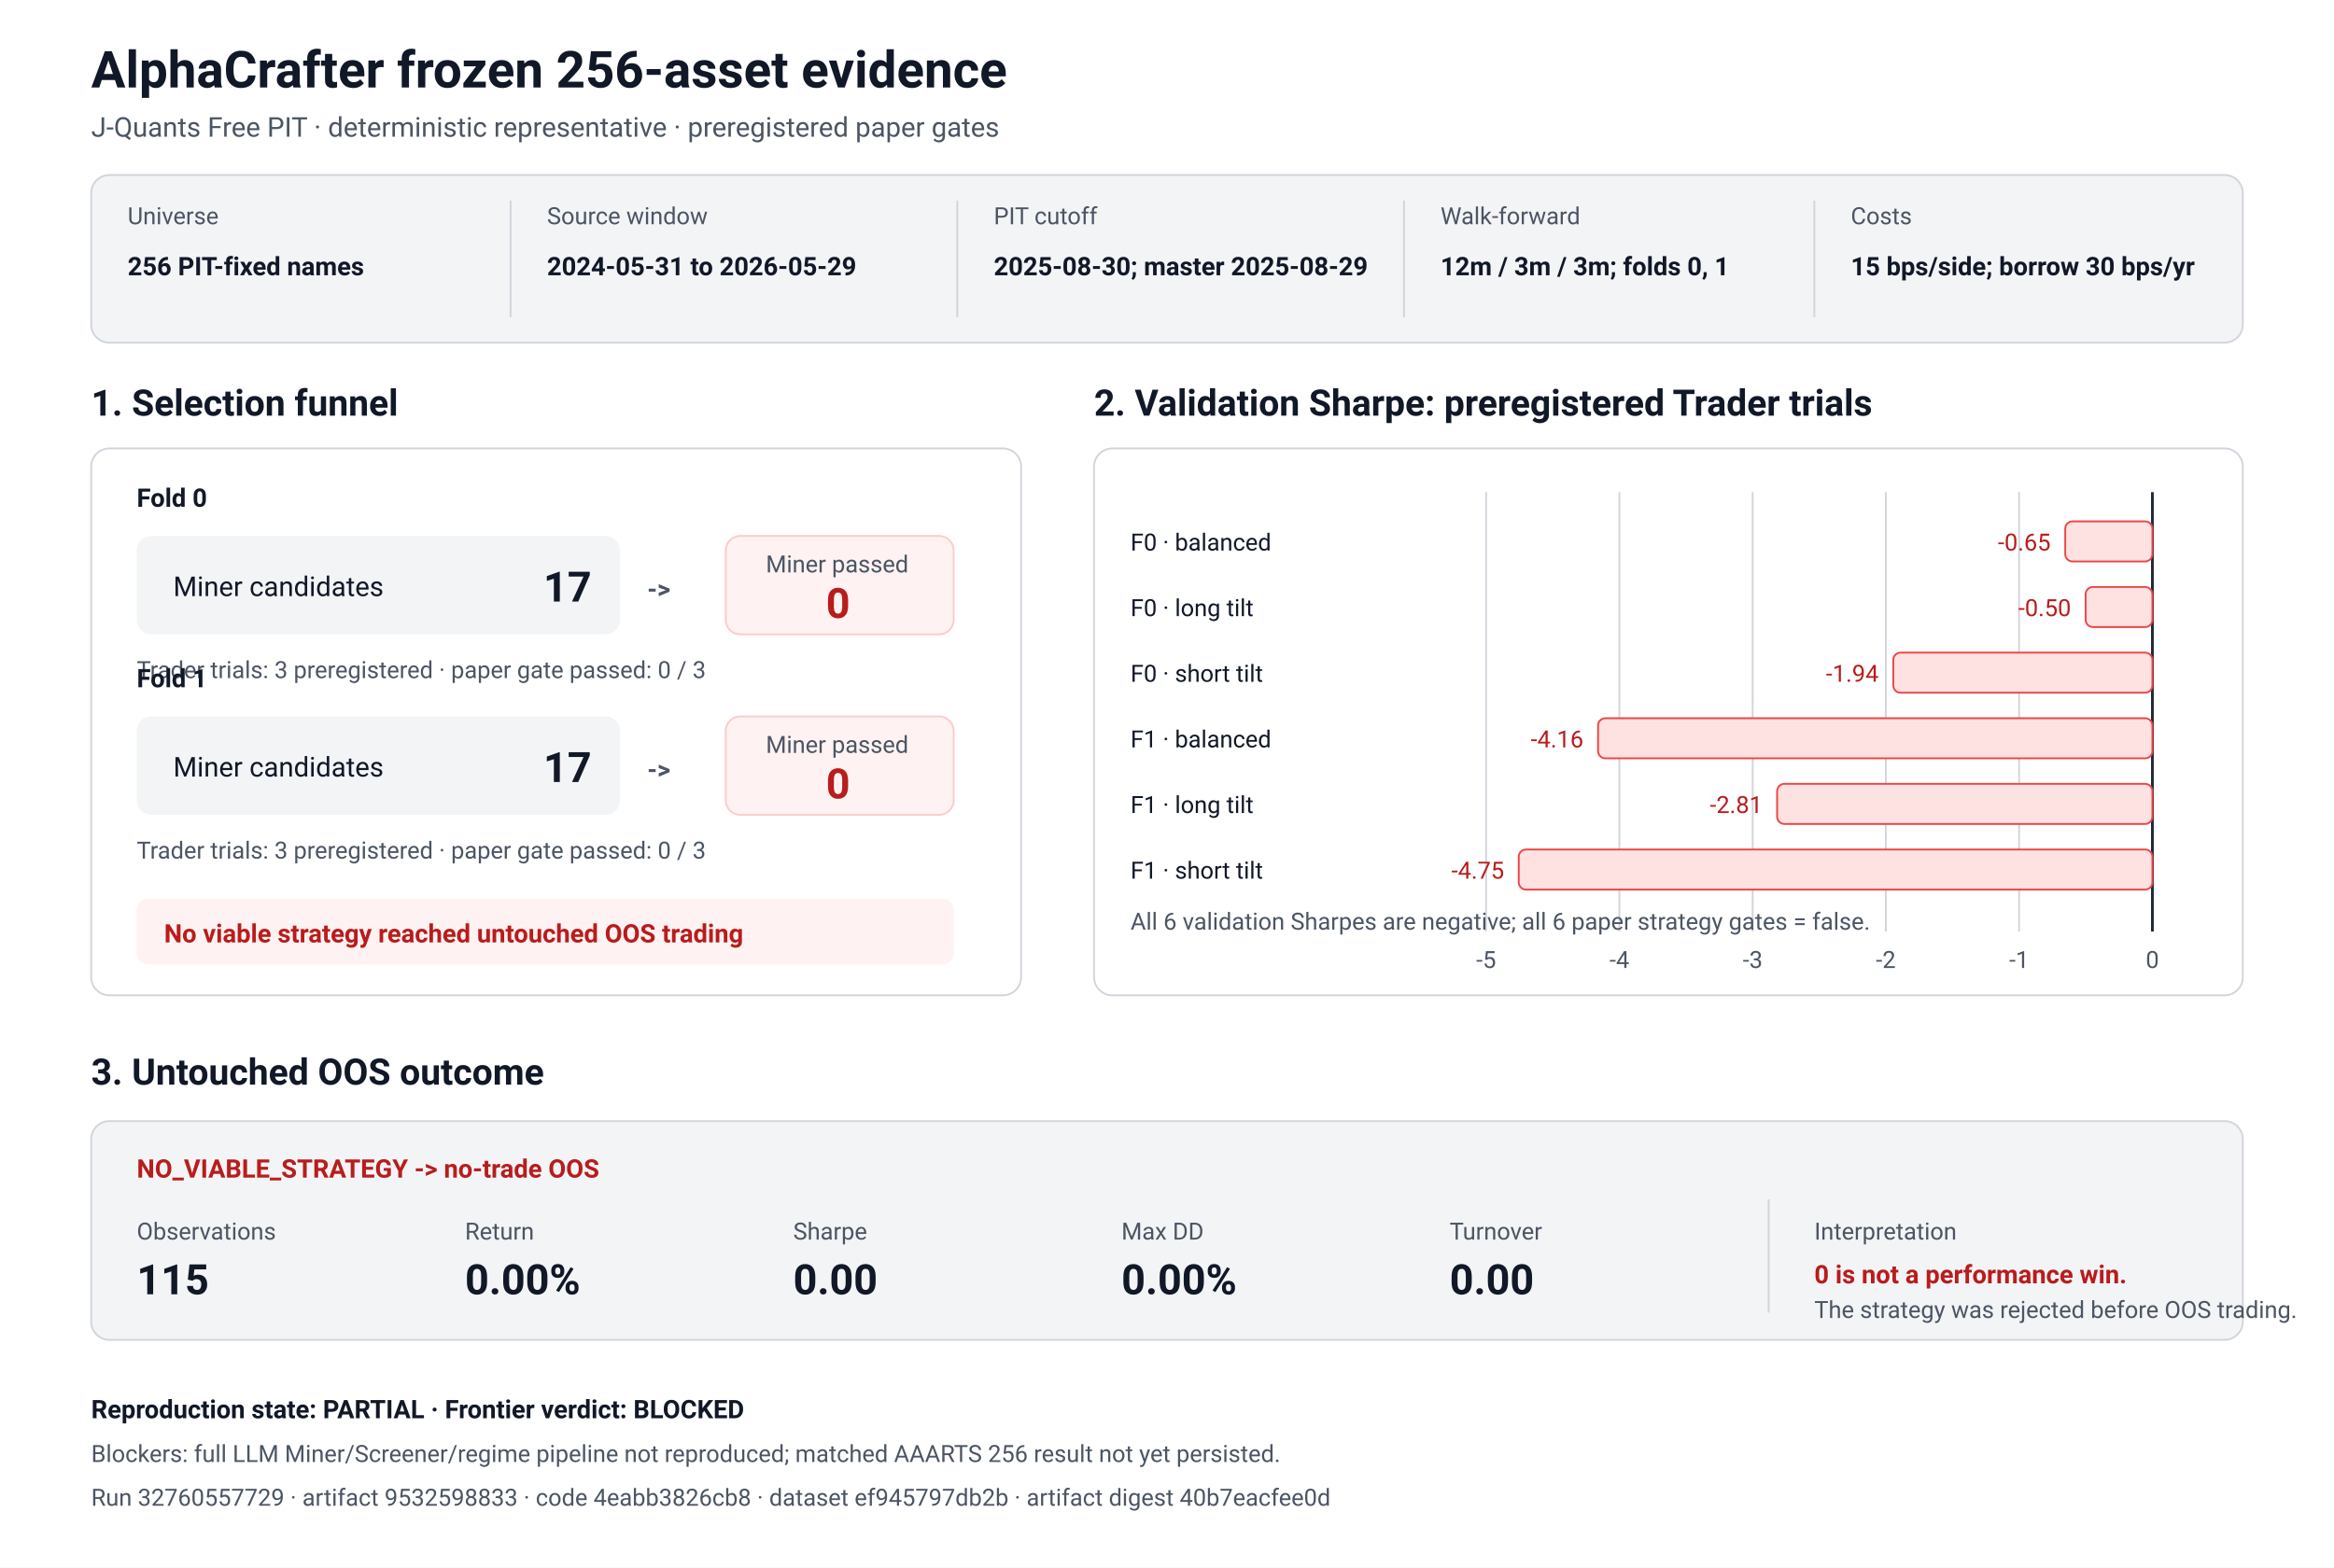
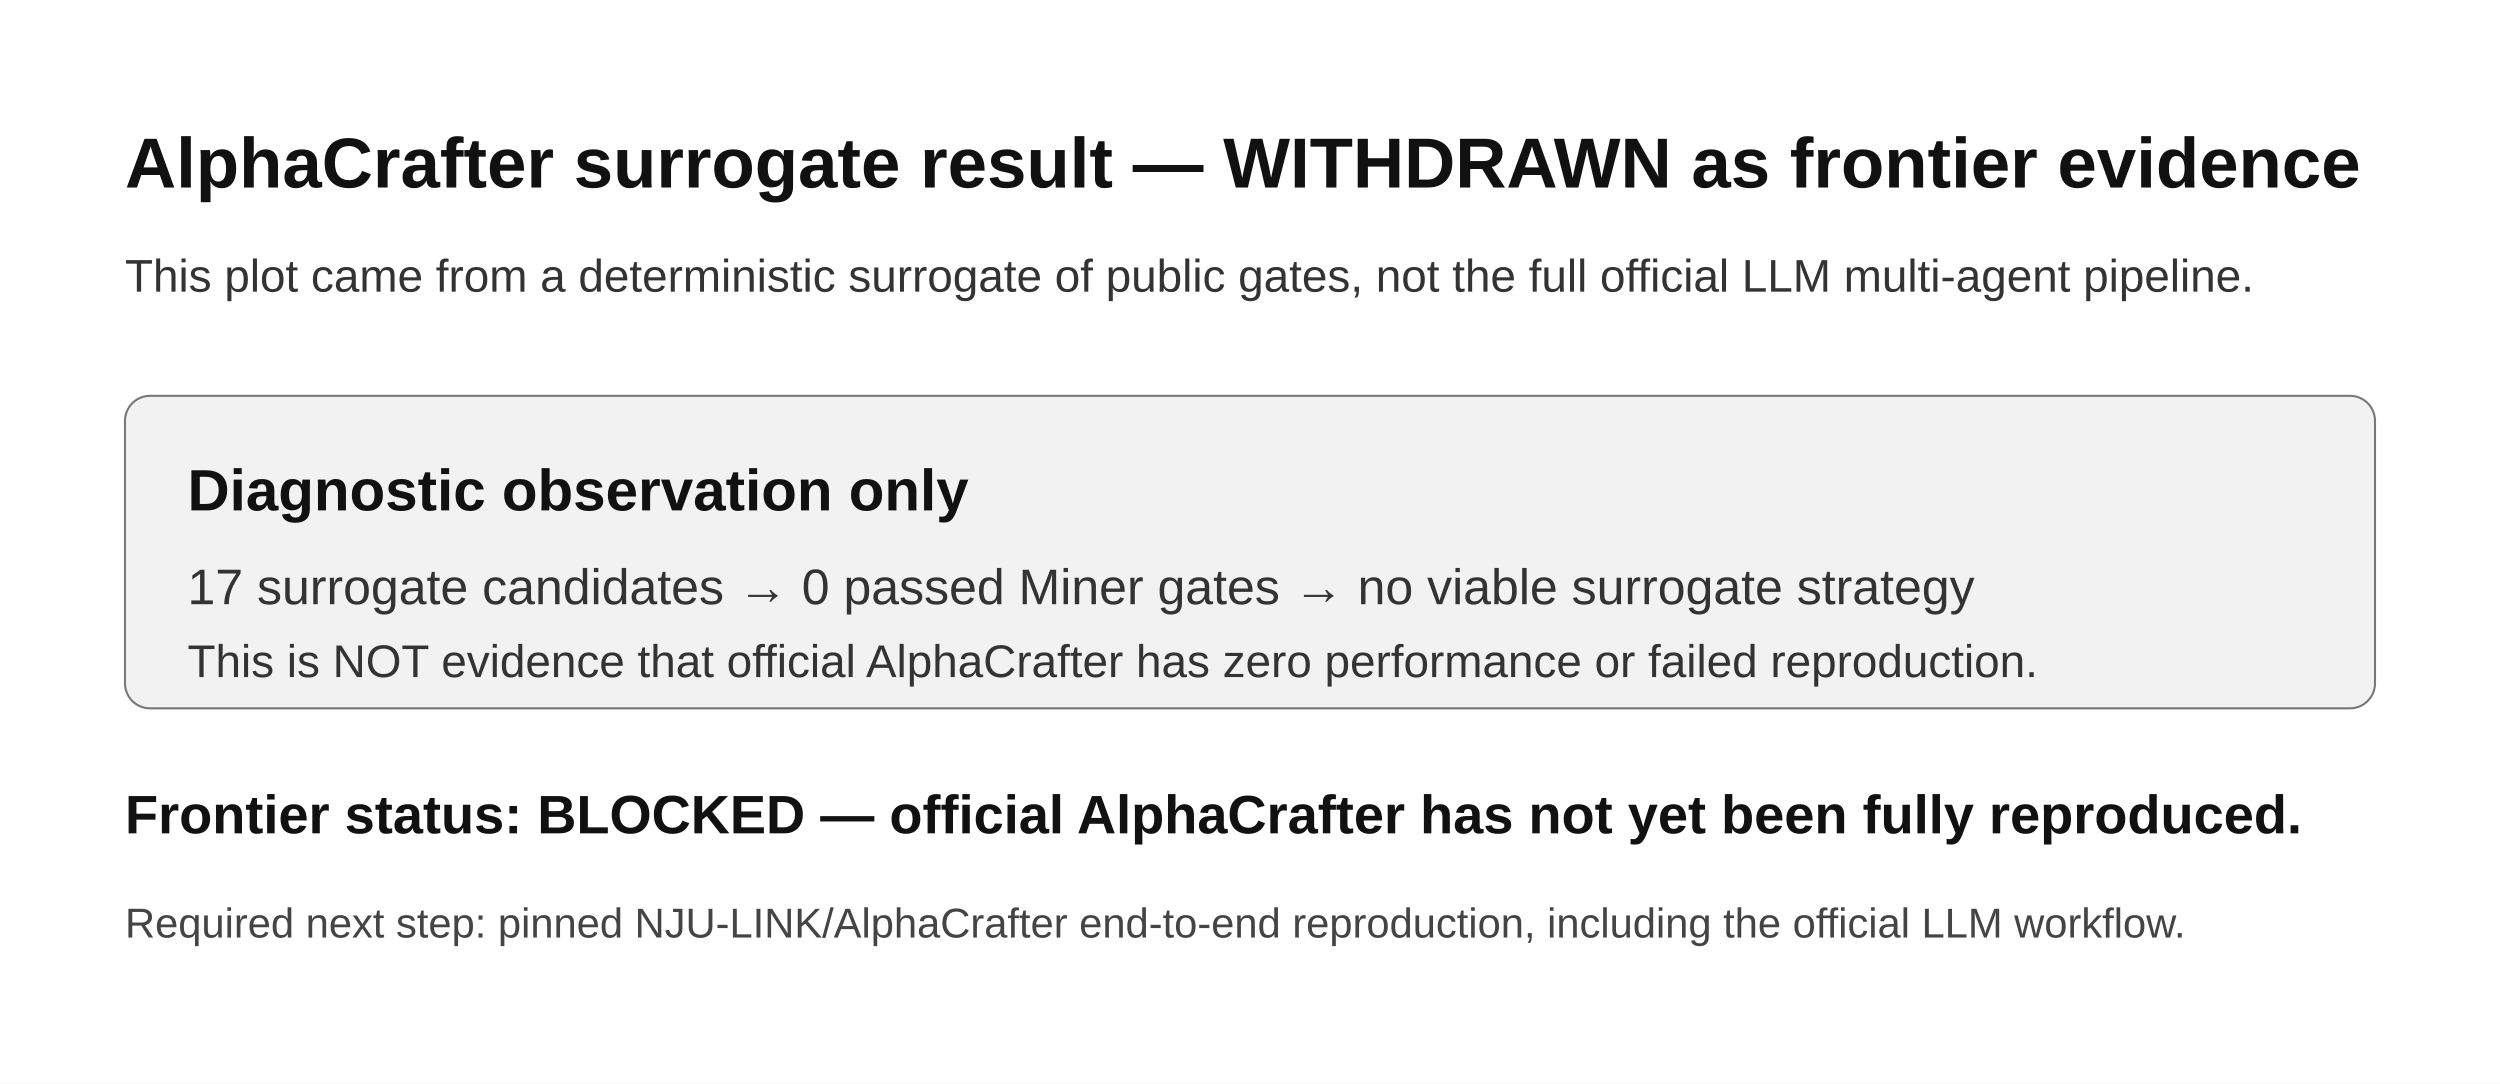
- <svg xmlns="http://www.w3.org/2000/svg" width="1280" height="860" viewBox="0 0 1280 860">
-   <rect width="1280" height="860" fill="#ffffff" />
-   <style>text{font-family:-apple-system,BlinkMacSystemFont,"Segoe UI",Roboto,Arial,sans-serif;fill:#111827}.muted{fill:#4b5563}.small{font-size:13px}.body{font-size:15px}.label{font-size:14px;font-weight:600}.title{font-size:28px;font-weight:700}.h2{font-size:20px;font-weight:700}.num{font-size:23px;font-weight:700}</style>
-   <text x="50" y="48" class="title">AlphaCrafter frozen 256-asset evidence</text>
-   <text x="50" y="75" class="body muted">J-Quants Free PIT · deterministic representative · preregistered paper gates</text>
-   <rect x="50" y="96" width="1180" height="92" rx="10" fill="#f3f4f6" stroke="#d1d5db" />
-   <text x="70" y="123" class="small muted">Universe</text>
-   <text x="70" y="151" class="label">256 PIT-fixed names</text>
-   <line x1="280" y1="110" x2="280" y2="174" stroke="#d1d5db" />
-   <text x="300" y="123" class="small muted">Source window</text>
-   <text x="300" y="151" class="label">2024-05-31 to 2026-05-29</text>
-   <line x1="525" y1="110" x2="525" y2="174" stroke="#d1d5db" />
-   <text x="545" y="123" class="small muted">PIT cutoff</text>
-   <text x="545" y="151" class="label">2025-08-30; master 2025-08-29</text>
-   <line x1="770" y1="110" x2="770" y2="174" stroke="#d1d5db" />
-   <text x="790" y="123" class="small muted">Walk-forward</text>
-   <text x="790" y="151" class="label">12m / 3m / 3m; folds 0, 1</text>
-   <line x1="995" y1="110" x2="995" y2="174" stroke="#d1d5db" />
-   <text x="1015" y="123" class="small muted">Costs</text>
-   <text x="1015" y="151" class="label">15 bps/side; borrow 30 bps/yr</text>
-   <text x="50" y="228" class="h2">1. Selection funnel</text>
-   <rect x="50" y="246" width="510" height="300" rx="10" fill="#fff" stroke="#d1d5db" />
-   <text x="75" y="278" class="label">Fold 0</text>
-   <rect x="75" y="294" width="265" height="54" rx="8" fill="#f3f4f6" />
-   <text x="95" y="327" class="body">Miner candidates</text>
-   <text x="298" y="330" class="num">17</text>
-   <text x="355" y="328" class="label muted">-&gt;</text>
-   <rect x="398" y="294" width="125" height="54" rx="8" fill="#fef2f2" stroke="#fecaca" />
-   <text x="420" y="314" class="small muted">Miner passed</text>
-   <text x="453" y="339" class="num" style="fill:#b91c1c">0</text>
-   <text x="75" y="372" class="small muted">Trader trials: 3 preregistered · paper gate passed: 0 / 3</text>
-   <text x="75" y="377" class="label">Fold 1</text>
-   <rect x="75" y="393" width="265" height="54" rx="8" fill="#f3f4f6" />
-   <text x="95" y="426" class="body">Miner candidates</text>
-   <text x="298" y="429" class="num">17</text>
-   <text x="355" y="427" class="label muted">-&gt;</text>
-   <rect x="398" y="393" width="125" height="54" rx="8" fill="#fef2f2" stroke="#fecaca" />
-   <text x="420" y="413" class="small muted">Miner passed</text>
-   <text x="453" y="438" class="num" style="fill:#b91c1c">0</text>
-   <text x="75" y="471" class="small muted">Trader trials: 3 preregistered · paper gate passed: 0 / 3</text>
-   <rect x="75" y="493" width="448" height="36" rx="6" fill="#fef2f2" />
-   <text x="90" y="517" class="label" style="fill:#b91c1c">No viable strategy reached untouched OOS trading</text>
-   <text x="600" y="228" class="h2">2. Validation Sharpe: preregistered Trader trials</text>
-   <rect x="600" y="246" width="630" height="300" rx="10" fill="#fff" stroke="#d1d5db" />
-   <line x1="815" y1="270" x2="815" y2="511" stroke="#d1d5db" stroke-width="1" />
-   <text x="815" y="531" text-anchor="middle" class="small muted">-5</text>
-   <line x1="888.1" y1="270" x2="888.1" y2="511" stroke="#d1d5db" stroke-width="1" />
-   <text x="888.1" y="531" text-anchor="middle" class="small muted">-4</text>
-   <line x1="961.2" y1="270" x2="961.2" y2="511" stroke="#d1d5db" stroke-width="1" />
-   <text x="961.2" y="531" text-anchor="middle" class="small muted">-3</text>
-   <line x1="1034.2" y1="270" x2="1034.2" y2="511" stroke="#d1d5db" stroke-width="1" />
-   <text x="1034.2" y="531" text-anchor="middle" class="small muted">-2</text>
-   <line x1="1107.3" y1="270" x2="1107.3" y2="511" stroke="#d1d5db" stroke-width="1" />
-   <text x="1107.3" y="531" text-anchor="middle" class="small muted">-1</text>
-   <line x1="1180.4" y1="270" x2="1180.4" y2="511" stroke="#d1d5db" stroke-width="1" />
-   <text x="1180.4" y="531" text-anchor="middle" class="small muted">0</text>
-   <line x1="1180.4" y1="270" x2="1180.4" y2="511" stroke="#1f2937" stroke-width="1.5" />
-   <text x="620" y="302" class="small">F0 · balanced</text>
-   <rect x="1132.6" y="286" width="47.8" height="22" rx="4" fill="#fee2e2" stroke="#ef4444" />
-   <text x="1124.6" y="302" text-anchor="end" class="small" style="fill:#b91c1c">-0.65</text>
-   <text x="620" y="338" class="small">F0 · long tilt</text>
-   <rect x="1143.8" y="322" width="36.6" height="22" rx="4" fill="#fee2e2" stroke="#ef4444" />
-   <text x="1135.8" y="338" text-anchor="end" class="small" style="fill:#b91c1c">-0.50</text>
-   <text x="620" y="374" class="small">F0 · short tilt</text>
-   <rect x="1038.3" y="358" width="142.1" height="22" rx="4" fill="#fee2e2" stroke="#ef4444" />
-   <text x="1030.3" y="374" text-anchor="end" class="small" style="fill:#b91c1c">-1.94</text>
-   <text x="620" y="410" class="small">F1 · balanced</text>
-   <rect x="876.4" y="394" width="304.0" height="22" rx="4" fill="#fee2e2" stroke="#ef4444" />
-   <text x="868.4" y="410" text-anchor="end" class="small" style="fill:#b91c1c">-4.16</text>
-   <text x="620" y="446" class="small">F1 · long tilt</text>
-   <rect x="974.6" y="430" width="205.8" height="22" rx="4" fill="#fee2e2" stroke="#ef4444" />
-   <text x="966.6" y="446" text-anchor="end" class="small" style="fill:#b91c1c">-2.81</text>
-   <text x="620" y="482" class="small">F1 · short tilt</text>
-   <rect x="832.9" y="466" width="347.5" height="22" rx="4" fill="#fee2e2" stroke="#ef4444" />
-   <text x="824.9" y="482" text-anchor="end" class="small" style="fill:#b91c1c">-4.75</text>
-   <text x="620" y="510" class="small muted">All 6 validation Sharpes are negative; all 6 paper strategy gates = false.</text>
-   <text x="50" y="595" class="h2">3. Untouched OOS outcome</text>
-   <rect x="50" y="615" width="1180" height="120" rx="10" fill="#f3f4f6" stroke="#d1d5db" />
-   <text x="75" y="646" class="label" style="fill:#b91c1c">NO_VIABLE_STRATEGY -&gt; no-trade OOS</text>
-   <text x="75" y="680" class="small muted">Observations</text>
-   <text x="75" y="710" class="num">115</text>
-   <text x="255" y="680" class="small muted">Return</text>
-   <text x="255" y="710" class="num">0.00%</text>
-   <text x="435" y="680" class="small muted">Sharpe</text>
-   <text x="435" y="710" class="num">0.00</text>
-   <text x="615" y="680" class="small muted">Max DD</text>
-   <text x="615" y="710" class="num">0.00%</text>
-   <text x="795" y="680" class="small muted">Turnover</text>
-   <text x="795" y="710" class="num">0.00</text>
-   <line x1="970" y1="658" x2="970" y2="720" stroke="#d1d5db" />
-   <text x="995" y="680" class="small muted">Interpretation</text>
-   <text x="995" y="704" class="label" style="fill:#b91c1c">0 is not a performance win.</text>
-   <text x="995" y="723" class="small muted">The strategy was rejected before OOS trading.</text>
-   <text x="50" y="778" class="label">Reproduction state: PARTIAL · Frontier verdict: BLOCKED</text>
-   <text x="50" y="802" class="small muted">Blockers: full LLM Miner/Screener/regime pipeline not reproduced; matched AAARTS 256 result not yet persisted.</text>
-   <text x="50" y="826" class="small muted">Run 32760557729 · artifact 9532598833 · code 4eabb3826cb8 · dataset ef945797db2b · artifact digest 40b7eacfee0d</text>
+ <svg xmlns="http://www.w3.org/2000/svg" width="1200" height="520" viewBox="0 0 1200 520">
+   <rect width="1200" height="520" fill="#ffffff" />
+   <text x="60" y="90" font-family="Arial, sans-serif" font-size="34" font-weight="700" fill="#111111">AlphaCrafter surrogate result — WITHDRAWN as frontier evidence</text>
+   <text x="60" y="140" font-family="Arial, sans-serif" font-size="22" fill="#333333">This plot came from a deterministic surrogate of public gates, not the full official LLM multi-agent pipeline.</text>
+   <rect x="60" y="190" width="1080" height="150" rx="12" fill="#f2f2f2" stroke="#777777" />
+   <text x="90" y="245" font-family="Arial, sans-serif" font-size="28" font-weight="700" fill="#111111">Diagnostic observation only</text>
+   <text x="90" y="290" font-family="Arial, sans-serif" font-size="24" fill="#333333">17 surrogate candidates → 0 passed Miner gates → no viable surrogate strategy</text>
+   <text x="90" y="325" font-family="Arial, sans-serif" font-size="22" fill="#333333">This is NOT evidence that official AlphaCrafter has zero performance or failed reproduction.</text>
+   <text x="60" y="400" font-family="Arial, sans-serif" font-size="26" font-weight="700" fill="#111111">Frontier status: BLOCKED — official AlphaCrafter has not yet been fully reproduced.</text>
+   <text x="60" y="450" font-family="Arial, sans-serif" font-size="20" fill="#444444">Required next step: pinned NJU-LINK/AlphaCrafter end-to-end reproduction, including the official LLM workflow.</text>
</svg>
